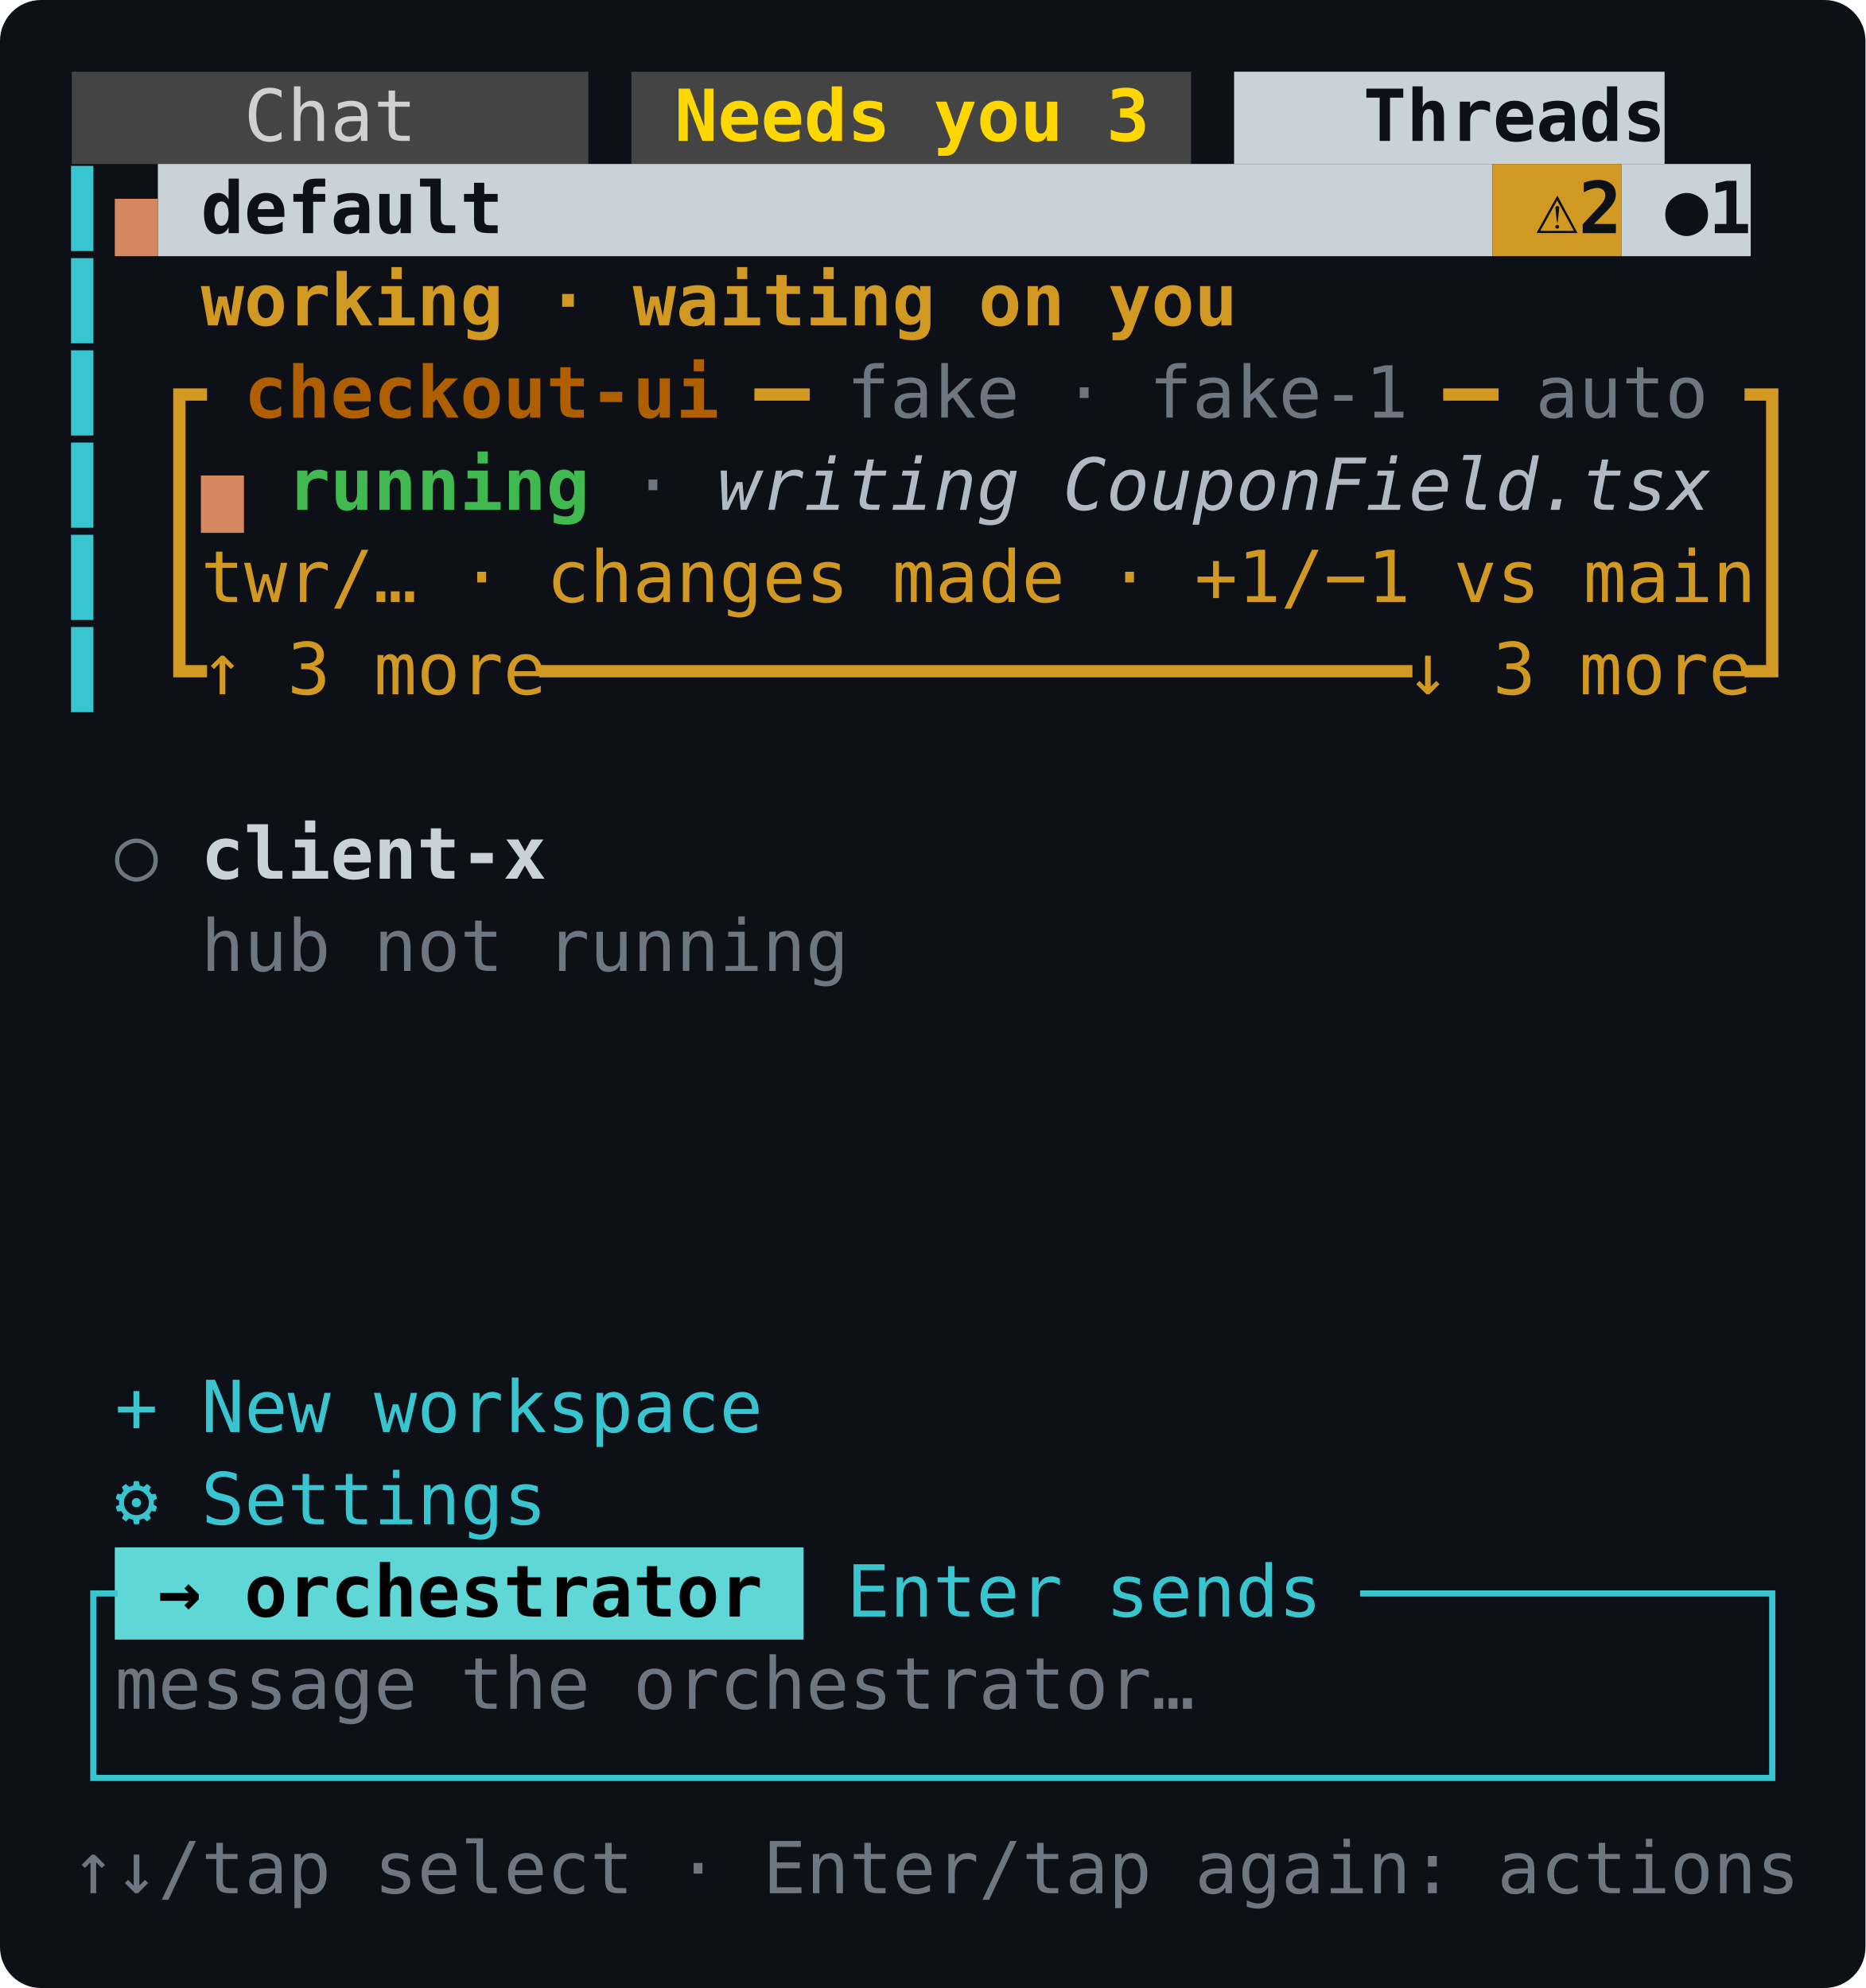
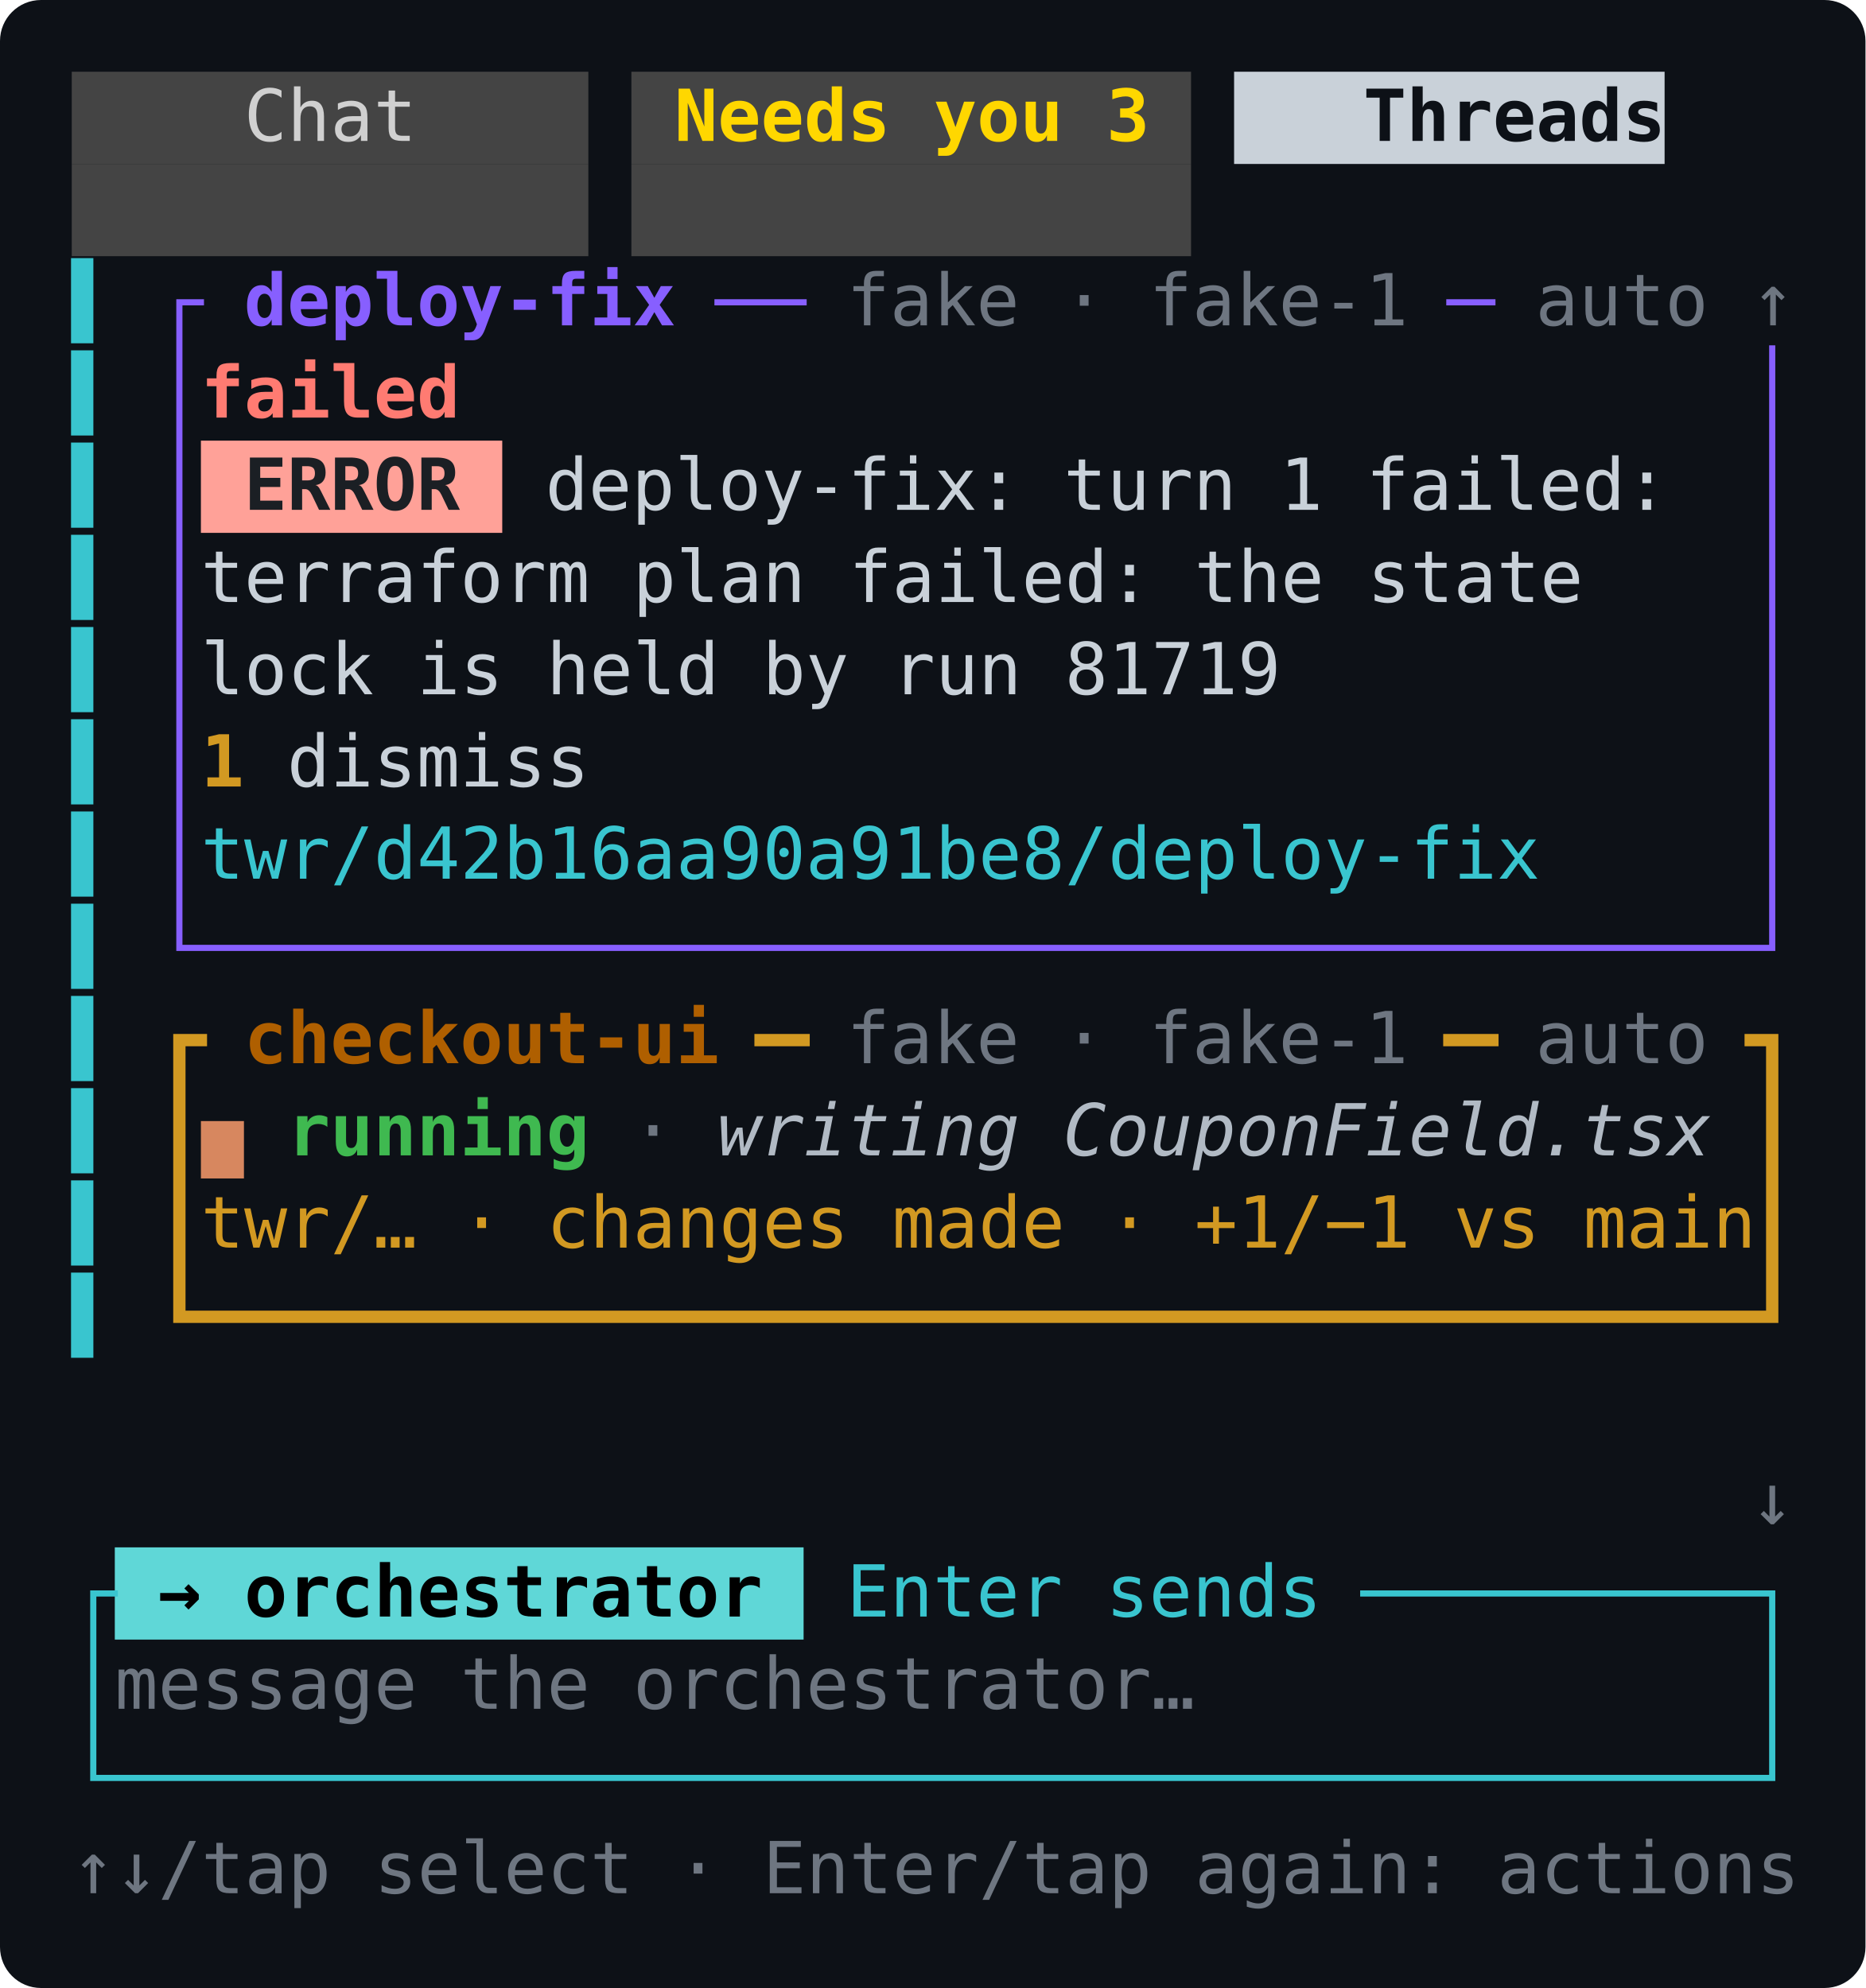
<svg xmlns="http://www.w3.org/2000/svg" width="364" height="388" viewBox="0 0 364 388" role="img" aria-label="twr on a phone: the compact layout's tab bar over the Threads screen's cards">
  <style>text{font-family:ui-monospace, SFMono-Regular, 'SF Mono', Menlo, Consolas, 'DejaVu Sans Mono', 'Liberation Mono', monospace;font-size:14px;white-space:pre}.b{font-weight:bold}.d{opacity:.55}.i{font-style:italic}.u{text-decoration:underline}</style>
  <rect width="100%" height="100%" rx="8" fill="#0d1117" />
  <rect x="14" y="14" width="100.8" height="18" fill="#444444" />
  <rect x="123.2" y="14" width="109.2" height="18" fill="#444444" />
  <rect x="240.8" y="14" width="84" height="18" fill="#c9d1d9" />
-   <rect x="30.8" y="32" width="260.4" height="18" fill="#c9d1d9" />
-   <rect x="291.2" y="32" width="25.2" height="18" fill="#d29922" />
-   <rect x="316.4" y="32" width="25.2" height="18" fill="#c9d1d9" />
+   <rect x="14" y="32" width="100.8" height="18" fill="#444444" />
+   <rect x="123.2" y="32" width="109.2" height="18" fill="#444444" />
+   <rect x="39.2" y="86" width="58.8" height="18" fill="#ffa198" />
  <rect x="22.4" y="302" width="134.4" height="18" fill="#5fd7d7" />
-   <rect x="22.4" y="38.8" width="8.4" height="11.2" fill="#d7875f" />
-   <rect x="39.2" y="92.8" width="8.4" height="11.2" fill="#d7875f" />
+   <rect x="39.2" y="218.8" width="8.4" height="11.2" fill="#d7875f" />
  <path d="M18.2 311H22.4M266 311H345.8M18.2 347H345.8M18.2 311V347M345.8 311V347" stroke="#39c5cf" stroke-width="1.2" fill="none" stroke-linecap="square" />
-   <path d="M35 77H39.2M148.4 77H156.8M282.8 77H291.2M341.6 77H345.8M35 131H39.2M106.4 131H274.4M341.6 131H345.8M35 77V131M345.8 77V131" stroke="#d29922" stroke-width="2.4" fill="none" stroke-linecap="square" />
+   <path d="M35 59H39.2M140 59H156.8M282.8 59H291.2M35 185H345.8M35 59V185M345.8 68V185" stroke="#875fff" stroke-width="1.2" fill="none" stroke-linecap="square" />
+   <path d="M35 203H39.2M148.4 203H156.8M282.8 203H291.2M341.6 203H345.8M35 257H345.8M35 203V257M345.8 203V257" stroke="#d29922" stroke-width="2.4" fill="none" stroke-linecap="square" />
  <text x="47.6" y="27.5" fill="#d0d0d0" textLength="33.6">Chat</text>
  <text x="131.6" y="27.5" fill="#ffd700" class="b" textLength="92.4">Needs you 3</text>
  <text x="266" y="27.5" fill="#0d1117" class="b" textLength="58.8">Threads</text>
-   <text x="14" y="45.5" fill="#39c5cf">▌</text>
-   <text x="39.2" y="45.5" fill="#0d1117" class="b" textLength="58.8">default</text>
-   <text x="299.6" y="45.5" fill="#0d1117" class="b" textLength="42">⚠2 ●1</text>
  <text x="14" y="63.5" fill="#39c5cf">▌</text>
-   <text x="39.2" y="63.5" fill="#d29922" class="b" textLength="201.6">working · waiting on you</text>
+   <text x="47.6" y="63.5" fill="#875fff" class="b" textLength="84">deploy-fix</text>
+   <text x="165.2" y="63.5" fill="#6e7681" textLength="109.2">fake · fake-1</text>
+   <text x="299.6" y="63.5" fill="#6e7681" textLength="50.4">auto ↑</text>
  <text x="14" y="81.5" fill="#39c5cf">▌</text>
-   <text x="47.6" y="81.5" fill="#af5f00" class="b" textLength="92.4">checkout-ui</text>
-   <text x="165.2" y="81.5" fill="#6e7681" textLength="109.2">fake · fake-1</text>
-   <text x="299.6" y="81.5" fill="#6e7681" textLength="33.6">auto</text>
+   <text x="39.2" y="81.5" fill="#ff7b72" class="b" textLength="50.4">failed</text>
  <text x="14" y="99.5" fill="#39c5cf">▌</text>
-   <text x="56" y="99.5" fill="#3fb950" class="b" textLength="58.8">running</text>
-   <text x="123.2" y="99.5" fill="#6e7681">·</text>
-   <text x="140" y="99.5" fill="#b1bac4" class="i" textLength="193.2">writing CouponField.tsx</text>
+   <text x="47.6" y="99.5" fill="#1b1f24" class="b" textLength="42">ERROR</text>
+   <text x="106.4" y="99.5" fill="#c9d1d9" textLength="218.4">deploy-fix: turn 1 failed:</text>
  <text x="14" y="117.5" fill="#39c5cf">▌</text>
-   <text x="39.2" y="117.5" fill="#d29922" textLength="302.4">twr/… · changes made · +1/−1 vs main</text>
+   <text x="39.2" y="117.5" fill="#c9d1d9" textLength="268.8">terraform plan failed: the state</text>
  <text x="14" y="135.5" fill="#39c5cf">▌</text>
-   <text x="39.2" y="135.5" fill="#d29922" textLength="67.2">↑ 3 more</text>
-   <text x="274.4" y="135.5" fill="#d29922" textLength="67.2">↓ 3 more</text>
-   <text x="22.4" y="171.5" fill="#6e7681">○</text>
-   <text x="39.2" y="171.5" fill="#c9d1d9" class="b" textLength="67.2">client-x</text>
-   <text x="39.2" y="189.5" fill="#6e7681" textLength="126">hub not running</text>
-   <text x="22.4" y="279.5" fill="#39c5cf" textLength="126">+ New workspace</text>
-   <text x="22.4" y="297.5" fill="#39c5cf" textLength="84">⚙ Settings</text>
+   <text x="39.2" y="135.5" fill="#c9d1d9" textLength="210">lock is held by run 81719</text>
+   <text x="14" y="153.5" fill="#39c5cf">▌</text>
+   <text x="39.2" y="153.5" fill="#d29922" class="b">1</text>
+   <text x="56" y="153.5" fill="#c9d1d9" textLength="58.8">dismiss</text>
+   <text x="14" y="171.5" fill="#39c5cf">▌</text>
+   <text x="39.2" y="171.5" fill="#39c5cf" textLength="260.4">twr/d42b16aa90a91be8/deploy-fix</text>
+   <text x="14" y="189.5" fill="#39c5cf">▌</text>
+   <text x="14" y="207.5" fill="#39c5cf">▌</text>
+   <text x="47.6" y="207.5" fill="#af5f00" class="b" textLength="92.4">checkout-ui</text>
+   <text x="165.2" y="207.5" fill="#6e7681" textLength="109.2">fake · fake-1</text>
+   <text x="299.6" y="207.5" fill="#6e7681" textLength="33.6">auto</text>
+   <text x="14" y="225.5" fill="#39c5cf">▌</text>
+   <text x="56" y="225.5" fill="#3fb950" class="b" textLength="58.8">running</text>
+   <text x="123.2" y="225.5" fill="#6e7681">·</text>
+   <text x="140" y="225.5" fill="#b1bac4" class="i" textLength="193.2">writing CouponField.tsx</text>
+   <text x="14" y="243.5" fill="#39c5cf">▌</text>
+   <text x="39.2" y="243.5" fill="#d29922" textLength="302.4">twr/… · changes made · +1/−1 vs main</text>
+   <text x="14" y="261.5" fill="#39c5cf">▌</text>
+   <text x="341.6" y="297.5" fill="#6e7681">↓</text>
  <text x="30.8" y="315.5" fill="#000000" class="b" textLength="117.6">→ orchestrator</text>
  <text x="165.2" y="315.5" fill="#39c5cf" textLength="92.4">Enter sends</text>
  <text x="22.4" y="333.5" fill="#6e7681" textLength="210">message the orchestrator…</text>
  <text x="14" y="369.5" fill="#6e7681" textLength="336">↑↓/tap select · Enter/tap again: actions</text>
</svg>
